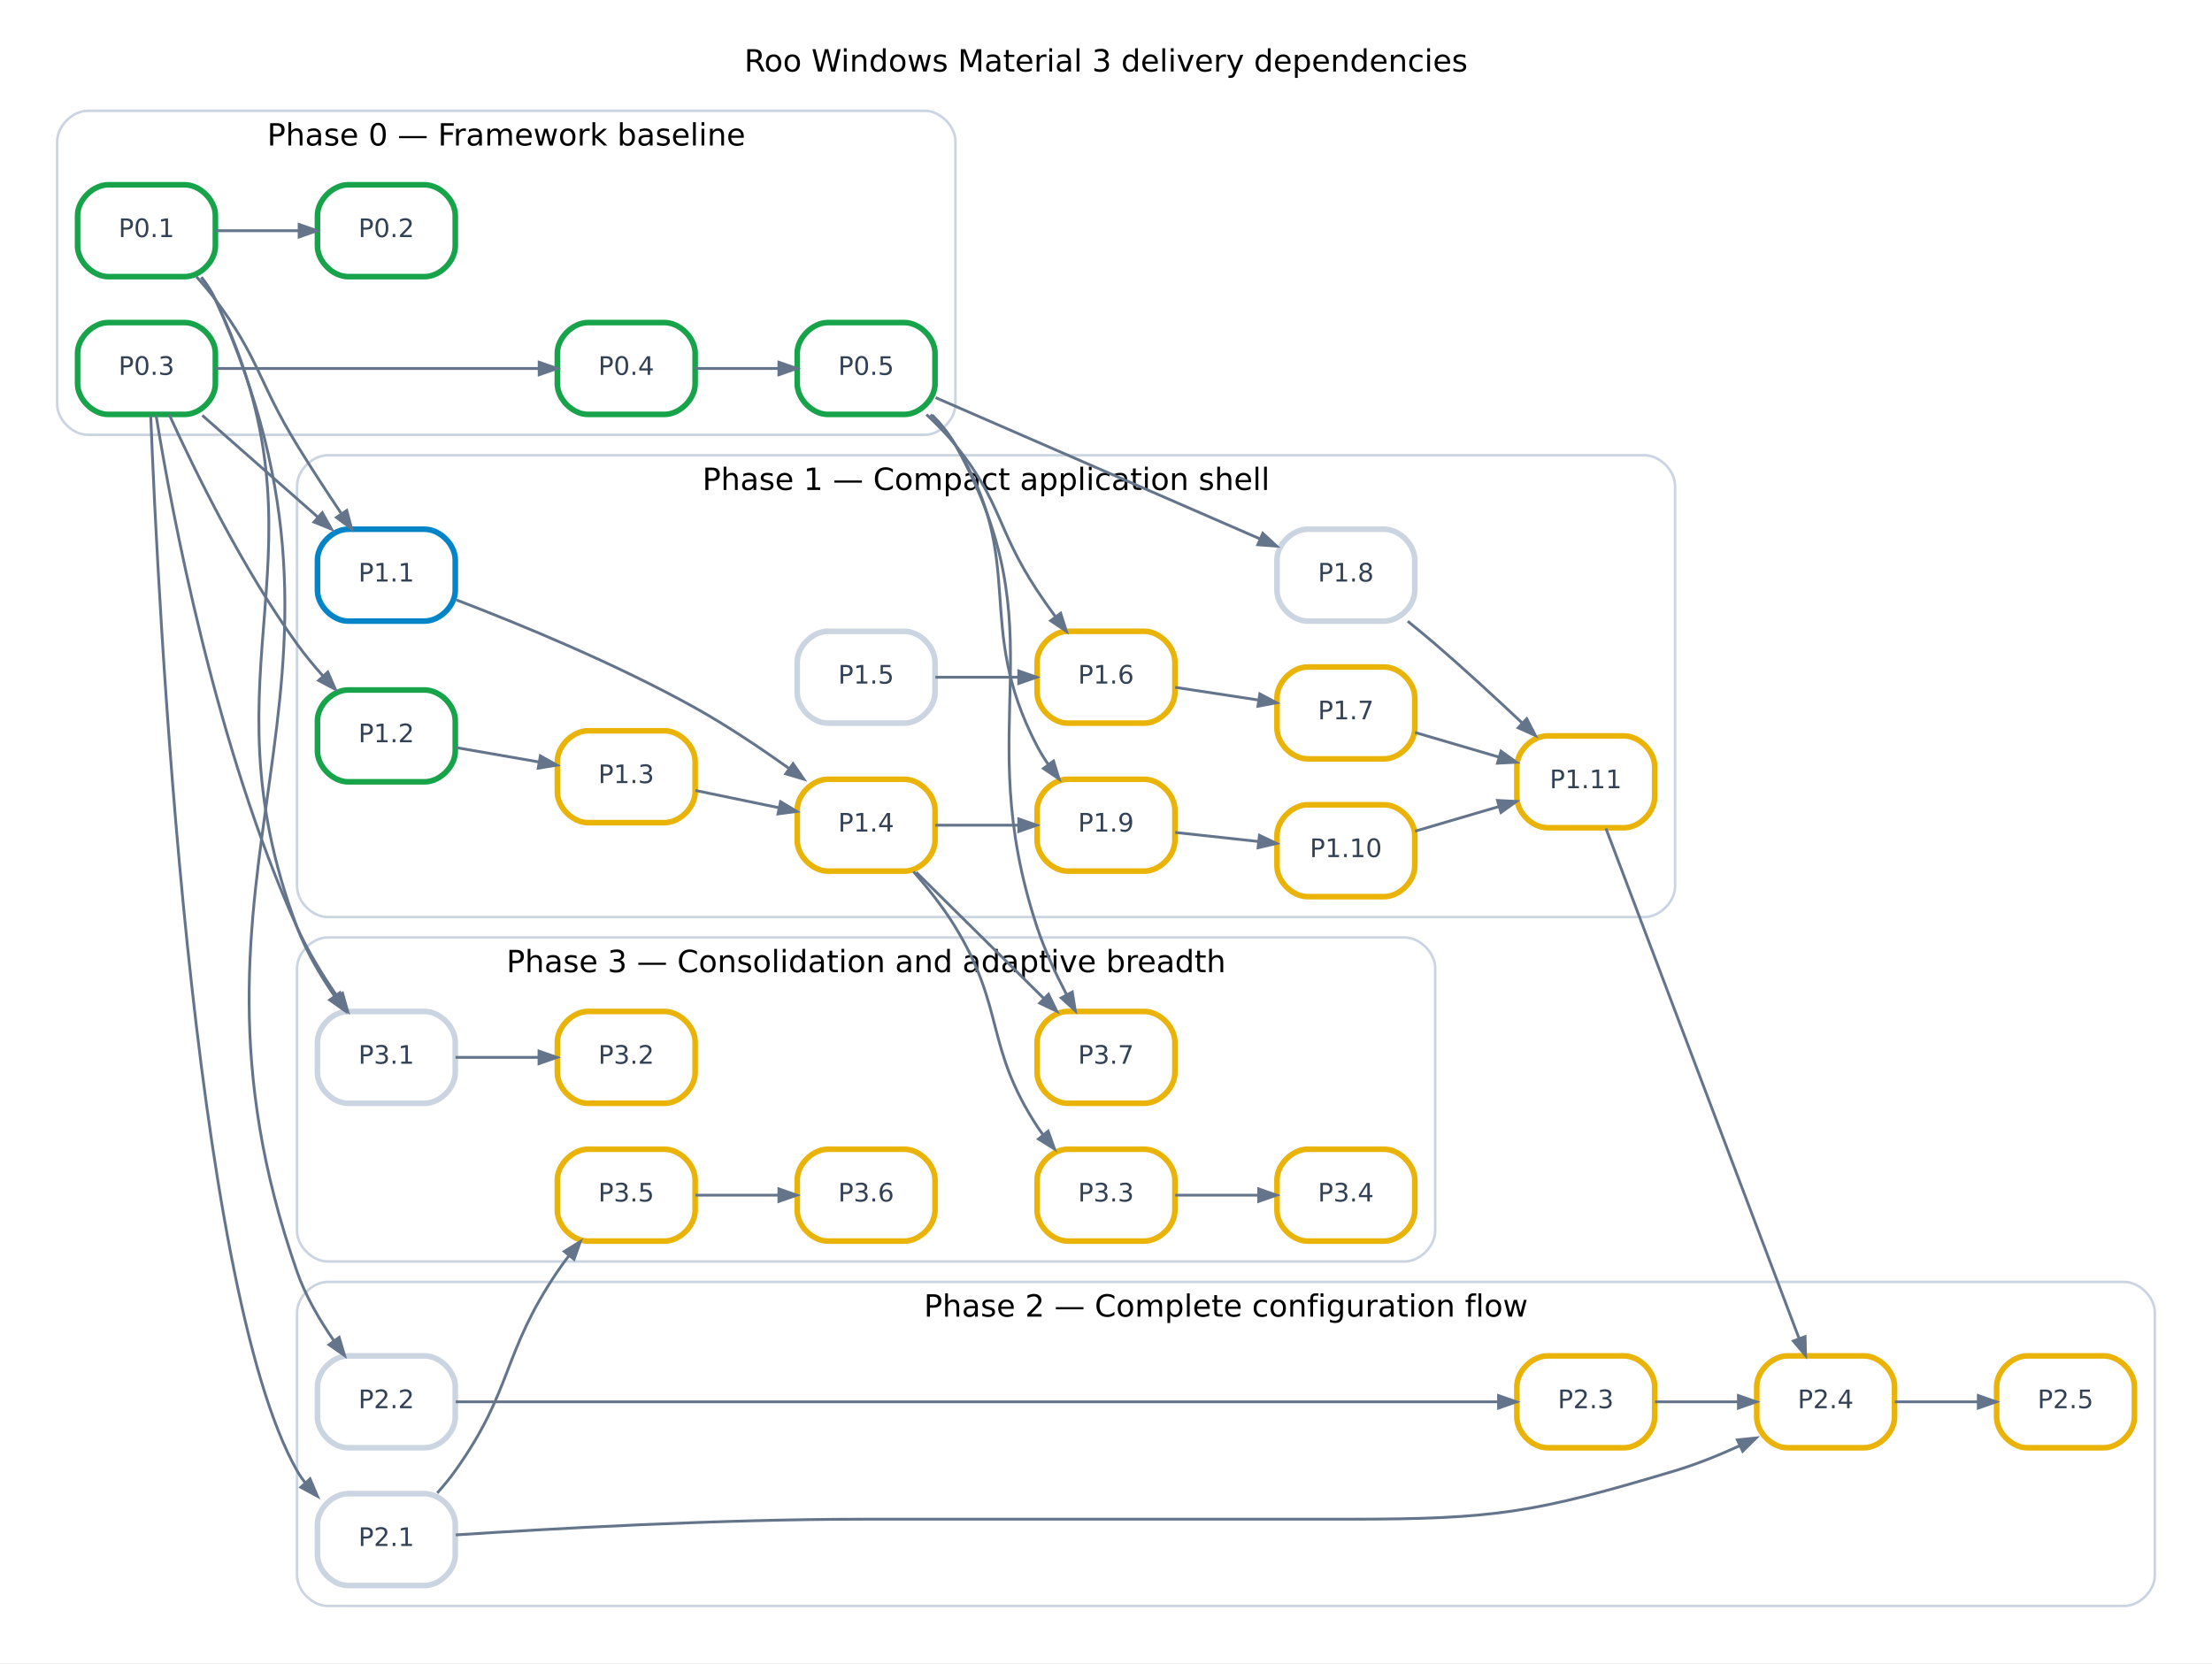
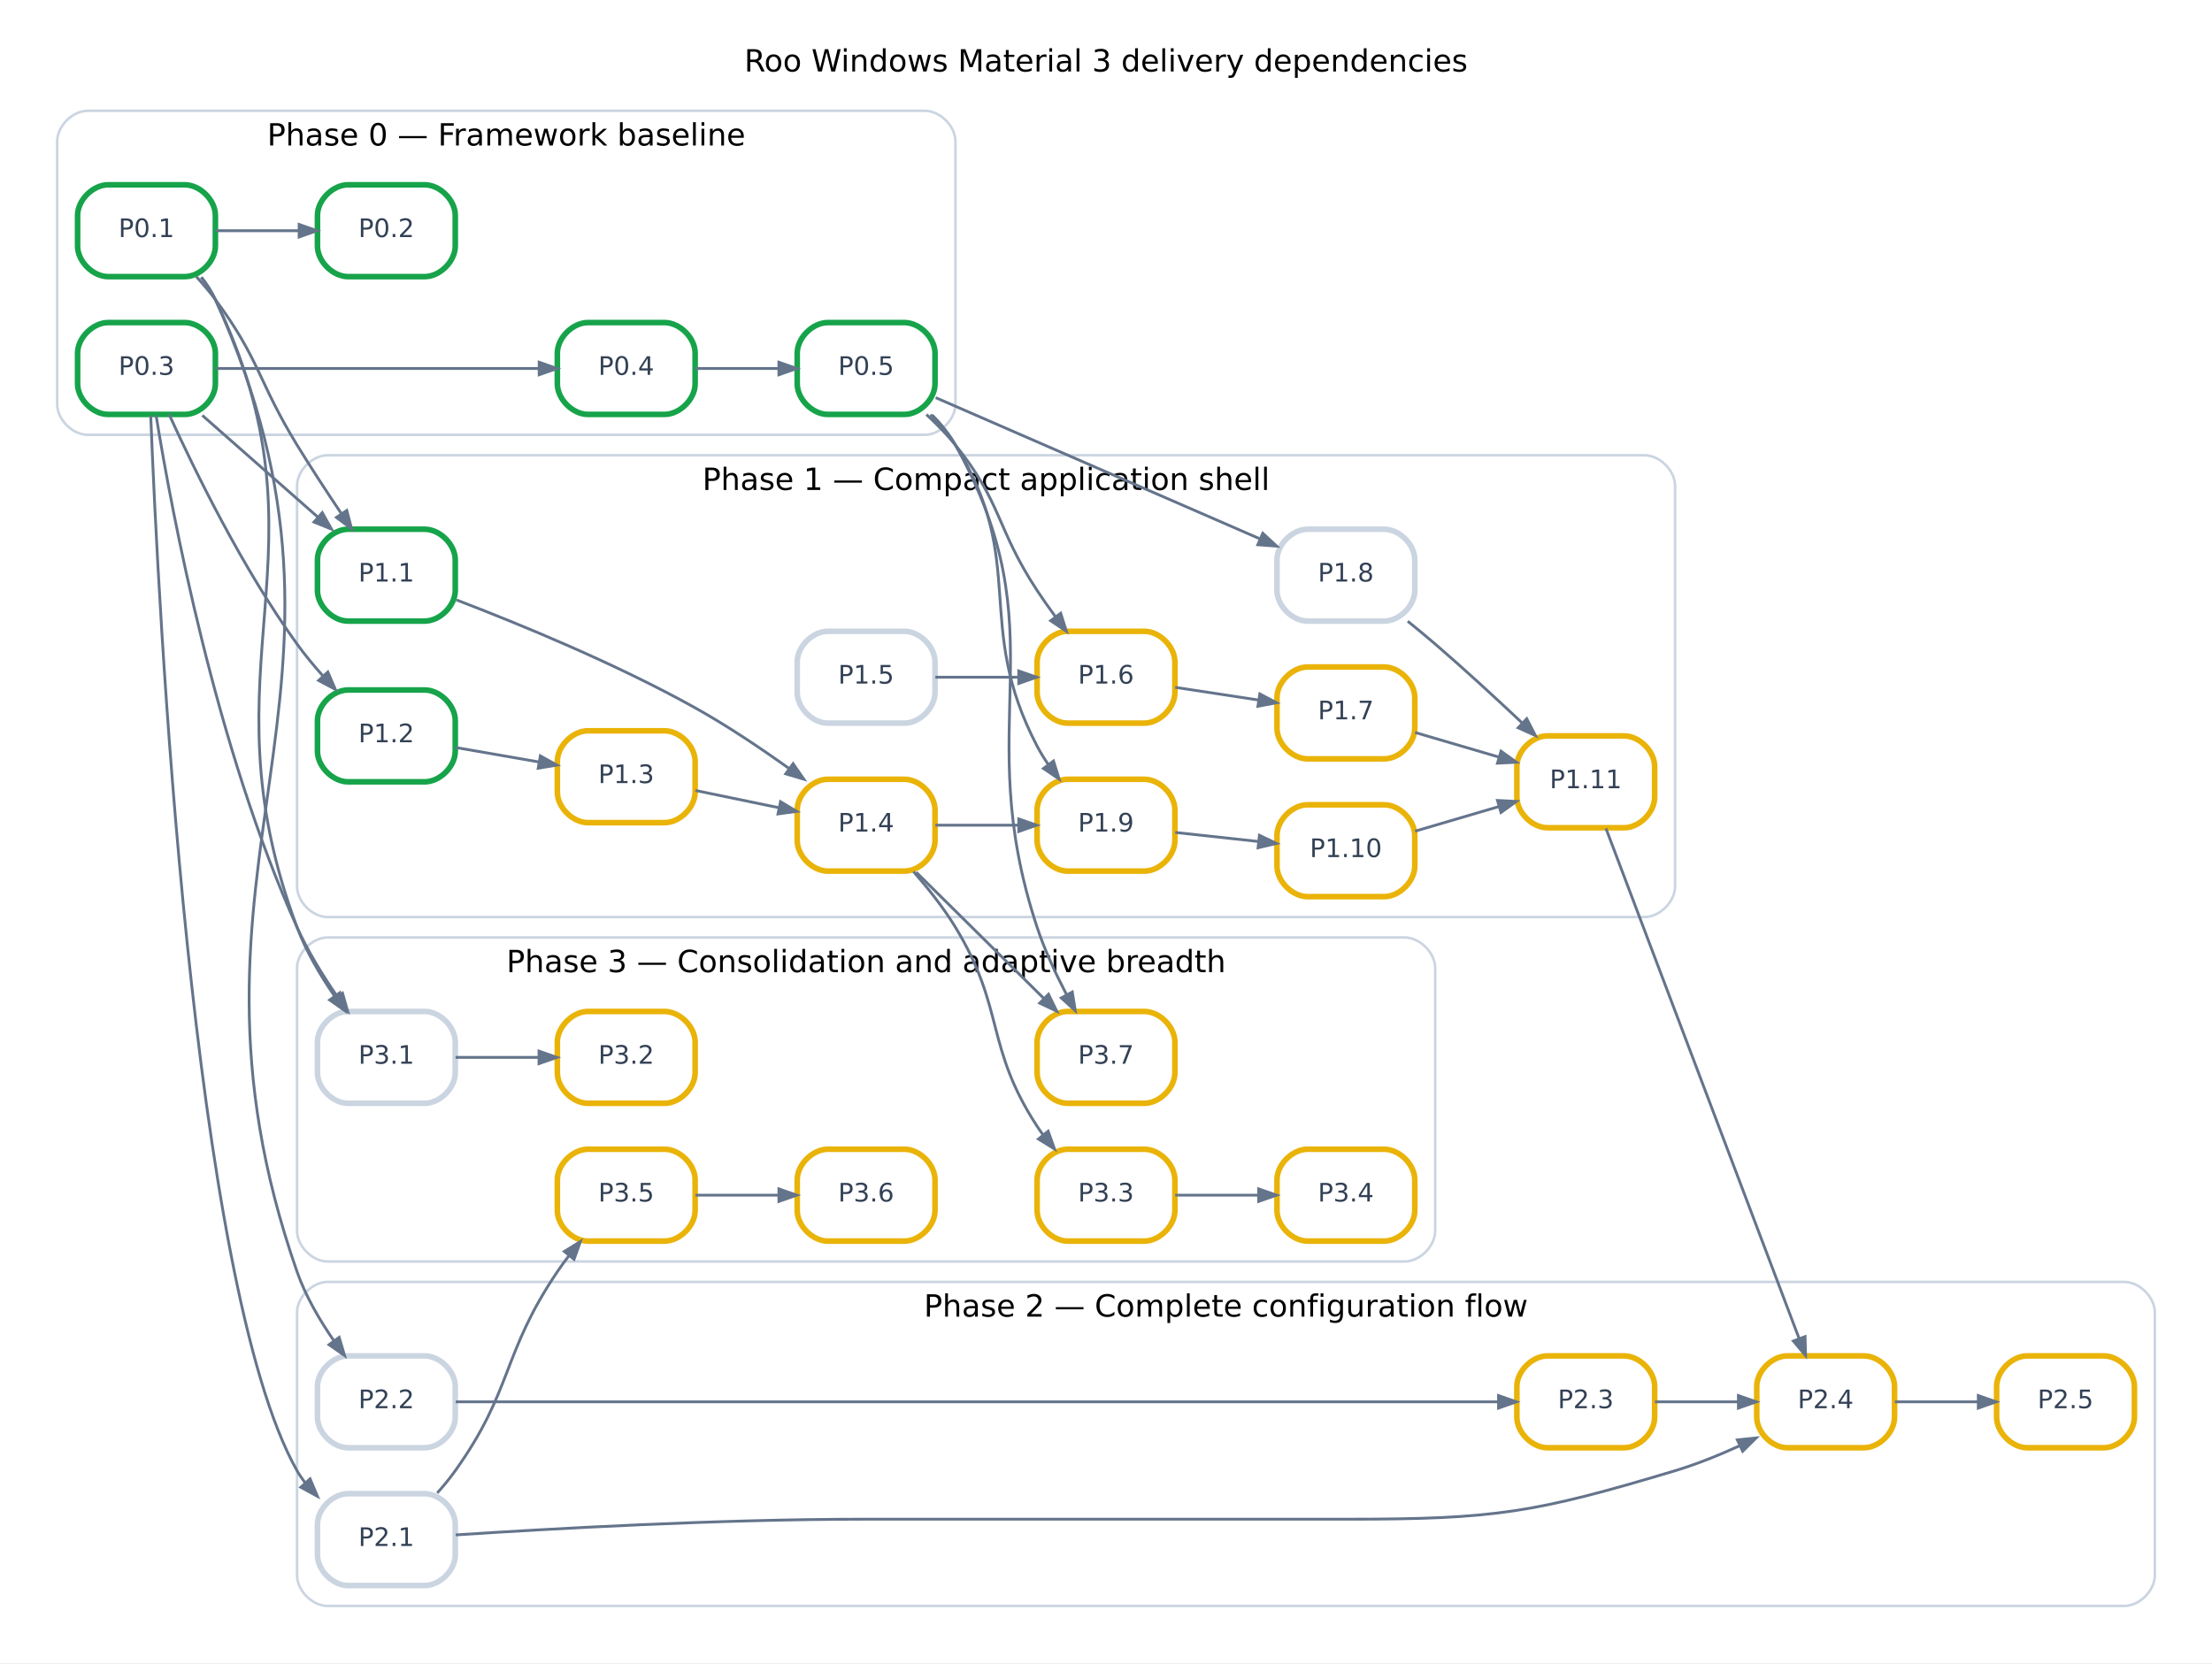
<svg xmlns="http://www.w3.org/2000/svg" xmlns:xlink="http://www.w3.org/1999/xlink" width="867pt" height="652pt" viewBox="0.00 0.00 866.80 651.80">
  <g id="graph0" class="graph" transform="scale(1 1) rotate(0) translate(14.4 637.4)">
    <polygon fill="#ffffff" stroke="transparent" points="-14.4,14.4 -14.4,-637.4 852.4,-637.4 852.4,14.4 -14.4,14.4" />
    <text text-anchor="middle" x="419" y="-609.4" font-family="DejaVu Sans" font-size="12.00">Roo Windows Material 3 delivery dependencies</text>
    <g id="clust1" class="cluster">
      <path fill="#ffffff" stroke="#cbd5e1" d="M20,-467C20,-467 348,-467 348,-467 354,-467 360,-473 360,-479 360,-479 360,-582 360,-582 360,-588 354,-594 348,-594 348,-594 20,-594 20,-594 14,-594 8,-588 8,-582 8,-582 8,-479 8,-479 8,-473 14,-467 20,-467" />
      <text text-anchor="middle" x="184" y="-580.4" font-family="DejaVu Sans" font-size="12.00">Phase 0 — Framework baseline</text>
    </g>
    <g id="clust2" class="cluster">
      <path fill="#ffffff" stroke="#cbd5e1" d="M114,-278C114,-278 630,-278 630,-278 636,-278 642,-284 642,-290 642,-290 642,-447 642,-447 642,-453 636,-459 630,-459 630,-459 114,-459 114,-459 108,-459 102,-453 102,-447 102,-447 102,-290 102,-290 102,-284 108,-278 114,-278" />
      <text text-anchor="middle" x="372" y="-445.4" font-family="DejaVu Sans" font-size="12.00">Phase 1 — Compact application shell</text>
    </g>
    <g id="clust3" class="cluster">
      <path fill="#ffffff" stroke="#cbd5e1" d="M114,-8C114,-8 818,-8 818,-8 824,-8 830,-14 830,-20 830,-20 830,-123 830,-123 830,-129 824,-135 818,-135 818,-135 114,-135 114,-135 108,-135 102,-129 102,-123 102,-123 102,-20 102,-20 102,-14 108,-8 114,-8" />
      <text text-anchor="middle" x="466" y="-121.4" font-family="DejaVu Sans" font-size="12.00">Phase 2 — Complete configuration flow</text>
    </g>
    <g id="clust4" class="cluster">
      <path fill="#ffffff" stroke="#cbd5e1" d="M114,-143C114,-143 536,-143 536,-143 542,-143 548,-149 548,-155 548,-155 548,-258 548,-258 548,-264 542,-270 536,-270 536,-270 114,-270 114,-270 108,-270 102,-264 102,-258 102,-258 102,-155 102,-155 102,-149 108,-143 114,-143" />
      <text text-anchor="middle" x="325" y="-256.4" font-family="DejaVu Sans" font-size="12.00">Phase 3 — Consolidation and adaptive breadth</text>
    </g>
    <g id="node1" class="node">
      <g id="a_node1">
        <a xlink:href="material3_roadmap.md#p0-1" xlink:title="Theme ownership split" target="_top">
          <path fill="#ffffff" stroke="#16a34a" stroke-width="2.2" d="M58,-565C58,-565 28,-565 28,-565 22,-565 16,-559 16,-553 16,-553 16,-541 16,-541 16,-535 22,-529 28,-529 28,-529 58,-529 58,-529 64,-529 70,-535 70,-541 70,-541 70,-553 70,-553 70,-559 64,-565 58,-565" />
          <text text-anchor="middle" x="43" y="-544.5" font-family="DejaVu Sans" font-size="10.00" fill="#334155">P0.1</text>
        </a>
      </g>
    </g>
    <g id="node2" class="node">
      <g id="a_node2">
        <a xlink:href="material3_roadmap.md#p0-2" xlink:title="Supported-target baseline for the theme split" target="_top">
          <path fill="#ffffff" stroke="#16a34a" stroke-width="2.2" d="M152,-565C152,-565 122,-565 122,-565 116,-565 110,-559 110,-553 110,-553 110,-541 110,-541 110,-535 116,-529 122,-529 122,-529 152,-529 152,-529 158,-529 164,-535 164,-541 164,-541 164,-553 164,-553 164,-559 158,-565 152,-565" />
          <text text-anchor="middle" x="137" y="-544.5" font-family="DejaVu Sans" font-size="10.00" fill="#334155">P0.2</text>
        </a>
      </g>
    </g>
    <g id="edge1" class="edge">
      <path fill="none" stroke="#64748b" stroke-width="1.1" d="M70.12,-547C80.22,-547 91.9,-547 102.6,-547" />
      <polygon fill="#64748b" stroke="#64748b" stroke-width="1.1" points="102.82,-549.45 109.82,-547 102.82,-544.55 102.82,-549.45" />
    </g>
    <g id="node6" class="node">
      <g id="a_node6">
        <a xlink:href="material3_roadmap.md#p1-1" xlink:title="Finish app-bar component verification" target="_top">
-           <path fill="#ffffff" stroke="#0284c7" stroke-width="2.2" d="M152,-430C152,-430 122,-430 122,-430 116,-430 110,-424 110,-418 110,-418 110,-406 110,-406 110,-400 116,-394 122,-394 122,-394 152,-394 152,-394 158,-394 164,-400 164,-406 164,-406 164,-418 164,-418 164,-424 158,-430 152,-430" />
+           <path fill="#ffffff" stroke="#16a34a" stroke-width="2.2" d="M152,-430C152,-430 122,-430 122,-430 116,-430 110,-424 110,-418 110,-418 110,-406 110,-406 110,-400 116,-394 122,-394 122,-394 152,-394 152,-394 158,-394 164,-400 164,-406 164,-406 164,-418 164,-418 164,-424 158,-430 152,-430" />
          <text text-anchor="middle" x="137" y="-409.5" font-family="DejaVu Sans" font-size="10.00" fill="#334155">P1.1</text>
        </a>
      </g>
    </g>
    <g id="edge2" class="edge">
      <path fill="none" stroke="#64748b" stroke-width="1.1" d="M62.56,-528.97C65.18,-526.07 67.75,-523.03 70,-520 87.33,-496.68 86.82,-487.77 102,-463 107.41,-454.18 113.61,-444.7 119.22,-436.34" />
      <polygon fill="#64748b" stroke="#64748b" stroke-width="1.1" points="121.49,-437.36 123.38,-430.19 117.43,-434.62 121.49,-437.36" />
    </g>
    <g id="node18" class="node">
      <g id="a_node18">
        <a xlink:href="material3_roadmap.md#p2-2" xlink:title="Design progress indicators" target="_top">
          <path fill="#ffffff" stroke="#cbd5e1" stroke-width="2.2" d="M152,-106C152,-106 122,-106 122,-106 116,-106 110,-100 110,-94 110,-94 110,-82 110,-82 110,-76 116,-70 122,-70 122,-70 152,-70 152,-70 158,-70 164,-76 164,-82 164,-82 164,-94 164,-94 164,-100 158,-106 152,-106" />
          <text text-anchor="middle" x="137" y="-85.5" font-family="DejaVu Sans" font-size="10.00" fill="#334155">P2.2</text>
        </a>
      </g>
    </g>
    <g id="edge3" class="edge">
      <path fill="none" stroke="#64748b" stroke-width="1.1" d="M64.56,-528.76C66.7,-526.03 68.6,-523.08 70,-520 140.09,-365.2 45.99,-299.43 102,-139 105.3,-129.55 110.76,-120.17 116.35,-112.07" />
      <polygon fill="#64748b" stroke="#64748b" stroke-width="1.1" points="118.51,-113.26 120.62,-106.15 114.54,-110.39 118.51,-113.26" />
    </g>
    <g id="node22" class="node">
      <g id="a_node22">
        <a xlink:href="material3_roadmap.md#p3-1" xlink:title="Specify the existing card, checkbox, radio-button, and switch families" target="_top">
          <path fill="#ffffff" stroke="#cbd5e1" stroke-width="2.2" d="M152,-241C152,-241 122,-241 122,-241 116,-241 110,-235 110,-229 110,-229 110,-217 110,-217 110,-211 116,-205 122,-205 122,-205 152,-205 152,-205 158,-205 164,-211 164,-217 164,-217 164,-229 164,-229 164,-235 158,-241 152,-241" />
          <text text-anchor="middle" x="137" y="-220.5" font-family="DejaVu Sans" font-size="10.00" fill="#334155">P3.1</text>
        </a>
      </g>
    </g>
    <g id="edge4" class="edge">
      <path fill="none" stroke="#64748b" stroke-width="1.1" d="M64.43,-528.7C66.59,-525.98 68.53,-523.05 70,-520 117.75,-420.62 63.3,-377.24 102,-274 105.51,-264.63 111.03,-255.26 116.61,-247.16" />
      <polygon fill="#64748b" stroke="#64748b" stroke-width="1.1" points="118.77,-248.35 120.85,-241.23 114.79,-245.5 118.77,-248.35" />
    </g>
    <g id="node3" class="node">
      <g id="a_node3">
        <a xlink:href="material3_roadmap.md#p0-3" xlink:title="Keyboard/focus framework" target="_top">
          <path fill="#ffffff" stroke="#16a34a" stroke-width="2.2" d="M58,-511C58,-511 28,-511 28,-511 22,-511 16,-505 16,-499 16,-499 16,-487 16,-487 16,-481 22,-475 28,-475 28,-475 58,-475 58,-475 64,-475 70,-481 70,-487 70,-487 70,-499 70,-499 70,-505 64,-511 58,-511" />
          <text text-anchor="middle" x="43" y="-490.5" font-family="DejaVu Sans" font-size="10.00" fill="#334155">P0.3</text>
        </a>
      </g>
    </g>
    <g id="node4" class="node">
      <g id="a_node4">
        <a xlink:href="material3_roadmap.md#p0-4" xlink:title="Semantic Back/Escape routing" target="_top">
          <path fill="#ffffff" stroke="#16a34a" stroke-width="2.2" d="M246,-511C246,-511 216,-511 216,-511 210,-511 204,-505 204,-499 204,-499 204,-487 204,-487 204,-481 210,-475 216,-475 216,-475 246,-475 246,-475 252,-475 258,-481 258,-487 258,-487 258,-499 258,-499 258,-505 252,-511 246,-511" />
          <text text-anchor="middle" x="231" y="-490.5" font-family="DejaVu Sans" font-size="10.00" fill="#334155">P0.4</text>
        </a>
      </g>
    </g>
    <g id="edge5" class="edge">
      <path fill="none" stroke="#64748b" stroke-width="1.1" d="M70.25,-493C103.35,-493 160.28,-493 196.48,-493" />
      <polygon fill="#64748b" stroke="#64748b" stroke-width="1.1" points="196.88,-495.45 203.88,-493 196.88,-490.55 196.88,-495.45" />
    </g>
    <g id="edge6" class="edge">
      <path fill="none" stroke="#64748b" stroke-width="1.1" d="M64.88,-474.62C78.26,-462.83 95.74,-447.44 110.02,-434.87" />
      <polygon fill="#64748b" stroke="#64748b" stroke-width="1.1" points="111.89,-436.49 115.52,-430.03 108.65,-432.82 111.89,-436.49" />
    </g>
    <g id="node7" class="node">
      <g id="a_node7">
        <a xlink:href="material3_roadmap.md#p1-2" xlink:title="Amend the navigation-bar design for keyboard operation" target="_top">
          <path fill="#ffffff" stroke="#16a34a" stroke-width="2.2" d="M152,-367C152,-367 122,-367 122,-367 116,-367 110,-361 110,-355 110,-355 110,-343 110,-343 110,-337 116,-331 122,-331 122,-331 152,-331 152,-331 158,-331 164,-337 164,-343 164,-343 164,-355 164,-355 164,-361 158,-367 152,-367" />
          <text text-anchor="middle" x="137" y="-346.5" font-family="DejaVu Sans" font-size="10.00" fill="#334155">P1.2</text>
        </a>
      </g>
    </g>
    <g id="edge7" class="edge">
      <path fill="none" stroke="#64748b" stroke-width="1.1" d="M51.9,-474.95C61.98,-452.79 80.71,-414.52 102,-385 105.04,-380.78 108.55,-376.55 112.12,-372.54" />
      <polygon fill="#64748b" stroke="#64748b" stroke-width="1.1" points="114.07,-374.04 117.01,-367.24 110.46,-370.72 114.07,-374.04" />
    </g>
    <g id="node17" class="node">
      <g id="a_node17">
        <a xlink:href="material3_roadmap.md#p2-1" xlink:title="Implement single-line Material 3 text fields" target="_top">
          <path fill="#ffffff" stroke="#cbd5e1" stroke-width="2.2" d="M152,-52C152,-52 122,-52 122,-52 116,-52 110,-46 110,-40 110,-40 110,-28 110,-28 110,-22 116,-16 122,-16 122,-16 152,-16 152,-16 158,-16 164,-22 164,-28 164,-28 164,-40 164,-40 164,-46 158,-52 152,-52" />
          <text text-anchor="middle" x="137" y="-31.5" font-family="DejaVu Sans" font-size="10.00" fill="#334155">P2.1</text>
        </a>
      </g>
    </g>
    <g id="edge8" class="edge">
      <path fill="none" stroke="#64748b" stroke-width="1.1" d="M44.66,-474.57C47.54,-401.61 60.8,-133.54 102,-61 102.91,-59.39 103.96,-57.85 105.11,-56.37" />
      <polygon fill="#64748b" stroke="#64748b" stroke-width="1.1" points="107.11,-57.81 109.99,-50.97 103.48,-54.52 107.11,-57.81" />
    </g>
    <g id="edge9" class="edge">
      <path fill="none" stroke="#64748b" stroke-width="1.1" d="M46.75,-474.72C52.98,-436.25 70.16,-344.64 102,-274 106.18,-264.72 111.98,-255.26 117.61,-247.05" />
      <polygon fill="#64748b" stroke="#64748b" stroke-width="1.1" points="119.82,-248.16 121.85,-241.03 115.82,-245.34 119.82,-248.16" />
    </g>
    <g id="node5" class="node">
      <g id="a_node5">
        <a xlink:href="material3_roadmap.md#p0-5" xlink:title="Interactive-transient slot and dialog lifetime migration" target="_top">
          <path fill="#ffffff" stroke="#16a34a" stroke-width="2.2" d="M340,-511C340,-511 310,-511 310,-511 304,-511 298,-505 298,-499 298,-499 298,-487 298,-487 298,-481 304,-475 310,-475 310,-475 340,-475 340,-475 346,-475 352,-481 352,-487 352,-487 352,-499 352,-499 352,-505 346,-511 340,-511" />
          <text text-anchor="middle" x="325" y="-490.5" font-family="DejaVu Sans" font-size="10.00" fill="#334155">P0.5</text>
        </a>
      </g>
    </g>
    <g id="edge10" class="edge">
      <path fill="none" stroke="#64748b" stroke-width="1.1" d="M258.12,-493C268.22,-493 279.9,-493 290.6,-493" />
      <polygon fill="#64748b" stroke="#64748b" stroke-width="1.1" points="290.82,-495.45 297.82,-493 290.82,-490.55 290.82,-495.45" />
    </g>
    <g id="node11" class="node">
      <g id="a_node11">
        <a xlink:href="material3_roadmap.md#p1-6" xlink:title="Reconcile menu ownership and input design" target="_top">
          <path fill="#ffffff" stroke="#eab308" stroke-width="2.2" d="M434,-390C434,-390 404,-390 404,-390 398,-390 392,-384 392,-378 392,-378 392,-366 392,-366 392,-360 398,-354 404,-354 404,-354 434,-354 434,-354 440,-354 446,-360 446,-366 446,-366 446,-378 446,-378 446,-384 440,-390 434,-390" />
          <text text-anchor="middle" x="419" y="-369.5" font-family="DejaVu Sans" font-size="10.00" fill="#334155">P1.6</text>
        </a>
      </g>
    </g>
    <g id="edge11" class="edge">
      <path fill="none" stroke="#64748b" stroke-width="1.1" d="M348.63,-474.96C352.66,-471.23 356.64,-467.16 360,-463 378.26,-440.4 376.03,-430.27 392,-406 394.2,-402.66 396.62,-399.23 399.07,-395.89" />
      <polygon fill="#64748b" stroke="#64748b" stroke-width="1.1" points="401.24,-397.08 403.48,-390.01 397.32,-394.14 401.24,-397.08" />
    </g>
    <g id="node13" class="node">
      <g id="a_node13">
        <a xlink:href="material3_roadmap.md#p1-8" xlink:title="Implement basic Material 3 dialogs" target="_top">
          <path fill="#ffffff" stroke="#cbd5e1" stroke-width="2.2" d="M528,-430C528,-430 498,-430 498,-430 492,-430 486,-424 486,-418 486,-418 486,-406 486,-406 486,-400 492,-394 498,-394 498,-394 528,-394 528,-394 534,-394 540,-400 540,-406 540,-406 540,-418 540,-418 540,-424 534,-430 528,-430" />
          <text text-anchor="middle" x="513" y="-409.5" font-family="DejaVu Sans" font-size="10.00" fill="#334155">P1.8</text>
        </a>
      </g>
    </g>
    <g id="edge12" class="edge">
      <path fill="none" stroke="#64748b" stroke-width="1.1" d="M352.25,-481.57C385.63,-467.03 443.23,-441.95 479.39,-426.2" />
      <polygon fill="#64748b" stroke="#64748b" stroke-width="1.1" points="480.44,-428.42 485.88,-423.38 478.48,-423.92 480.44,-428.42" />
    </g>
    <g id="node14" class="node">
      <g id="a_node14">
        <a xlink:href="material3_roadmap.md#p1-9" xlink:title="Reconcile snackbar queue ownership design" target="_top">
          <path fill="#ffffff" stroke="#eab308" stroke-width="2.2" d="M434,-332C434,-332 404,-332 404,-332 398,-332 392,-326 392,-320 392,-320 392,-308 392,-308 392,-302 398,-296 404,-296 404,-296 434,-296 434,-296 440,-296 446,-302 446,-308 446,-308 446,-320 446,-320 446,-326 440,-332 434,-332" />
          <text text-anchor="middle" x="419" y="-311.5" font-family="DejaVu Sans" font-size="10.00" fill="#334155">P1.9</text>
        </a>
      </g>
    </g>
    <g id="edge13" class="edge">
      <path fill="none" stroke="#64748b" stroke-width="1.1" d="M350.2,-474.91C353.88,-471.29 357.34,-467.28 360,-463 388.69,-416.86 366.84,-393.16 392,-345 393.24,-342.62 394.7,-340.26 396.27,-337.96" />
      <polygon fill="#64748b" stroke="#64748b" stroke-width="1.1" points="398.43,-339.16 400.64,-332.08 394.5,-336.23 398.43,-339.16" />
    </g>
    <g id="node28" class="node">
      <g id="a_node28">
        <a xlink:href="material3_roadmap.md#p3-7" xlink:title="Implement modal sheets and adopt transient lifetime" target="_top">
          <path fill="#ffffff" stroke="#eab308" stroke-width="2.2" d="M434,-241C434,-241 404,-241 404,-241 398,-241 392,-235 392,-229 392,-229 392,-217 392,-217 392,-211 398,-205 404,-205 404,-205 434,-205 434,-205 440,-205 446,-211 446,-217 446,-217 446,-229 446,-229 446,-235 440,-241 434,-241" />
          <text text-anchor="middle" x="419" y="-220.5" font-family="DejaVu Sans" font-size="10.00" fill="#334155">P3.7</text>
        </a>
      </g>
    </g>
    <g id="edge14" class="edge">
      <path fill="none" stroke="#64748b" stroke-width="1.1" d="M350.89,-474.77C354.41,-471.22 357.63,-467.26 360,-463 401.42,-388.55 365.23,-354.88 392,-274 394.93,-265.15 399.2,-255.95 403.43,-247.83" />
      <polygon fill="#64748b" stroke="#64748b" stroke-width="1.1" points="405.79,-248.63 406.96,-241.3 401.48,-246.3 405.79,-248.63" />
    </g>
    <g id="node9" class="node">
      <g id="a_node9">
        <a xlink:href="material3_roadmap.md#p1-4" xlink:title="Implement the compact LayoutScaffold slice" target="_top">
          <path fill="#ffffff" stroke="#eab308" stroke-width="2.2" d="M340,-332C340,-332 310,-332 310,-332 304,-332 298,-326 298,-320 298,-320 298,-308 298,-308 298,-302 304,-296 310,-296 310,-296 340,-296 340,-296 346,-296 352,-302 352,-308 352,-308 352,-320 352,-320 352,-326 346,-332 340,-332" />
          <text text-anchor="middle" x="325" y="-311.5" font-family="DejaVu Sans" font-size="10.00" fill="#334155">P1.4</text>
        </a>
      </g>
    </g>
    <g id="edge15" class="edge">
      <path fill="none" stroke="#64748b" stroke-width="1.1" d="M164.47,-402.29C189.27,-392.79 227.07,-377.25 258,-360 270.57,-352.99 283.71,-344.17 294.93,-336.13" />
      <polygon fill="#64748b" stroke="#64748b" stroke-width="1.1" points="296.38,-338.11 300.61,-332.02 293.5,-334.14 296.38,-338.11" />
    </g>
    <g id="node8" class="node">
      <g id="a_node8">
        <a xlink:href="material3_roadmap.md#p1-3" xlink:title="Implement compact navigation bar" target="_top">
          <path fill="#ffffff" stroke="#eab308" stroke-width="2.2" d="M246,-351C246,-351 216,-351 216,-351 210,-351 204,-345 204,-339 204,-339 204,-327 204,-327 204,-321 210,-315 216,-315 216,-315 246,-315 246,-315 252,-315 258,-321 258,-327 258,-327 258,-339 258,-339 258,-345 252,-351 246,-351" />
          <text text-anchor="middle" x="231" y="-330.5" font-family="DejaVu Sans" font-size="10.00" fill="#334155">P1.3</text>
        </a>
      </g>
    </g>
    <g id="edge16" class="edge">
      <path fill="none" stroke="#64748b" stroke-width="1.1" d="M164.12,-344.46C174.31,-342.68 186.13,-340.63 196.91,-338.76" />
      <polygon fill="#64748b" stroke="#64748b" stroke-width="1.1" points="197.34,-341.17 203.82,-337.55 196.5,-336.34 197.34,-341.17" />
    </g>
    <g id="edge17" class="edge">
      <path fill="none" stroke="#64748b" stroke-width="1.1" d="M258.12,-327.61C268.31,-325.5 280.13,-323.06 290.91,-320.83" />
      <polygon fill="#64748b" stroke="#64748b" stroke-width="1.1" points="291.46,-323.22 297.82,-319.41 290.47,-318.42 291.46,-323.22" />
    </g>
    <g id="edge18" class="edge">
      <path fill="none" stroke="#64748b" stroke-width="1.1" d="M352.12,-314C362.22,-314 373.9,-314 384.6,-314" />
      <polygon fill="#64748b" stroke="#64748b" stroke-width="1.1" points="384.82,-316.45 391.82,-314 384.82,-311.55 384.82,-316.45" />
    </g>
    <g id="node24" class="node">
      <g id="a_node24">
        <a xlink:href="material3_roadmap.md#p3-3" xlink:title="Design adaptive navigation orchestration" target="_top">
          <path fill="#ffffff" stroke="#eab308" stroke-width="2.2" d="M434,-187C434,-187 404,-187 404,-187 398,-187 392,-181 392,-175 392,-175 392,-163 392,-163 392,-157 398,-151 404,-151 404,-151 434,-151 434,-151 440,-151 446,-157 446,-163 446,-163 446,-175 446,-175 446,-181 440,-187 434,-187" />
          <text text-anchor="middle" x="419" y="-166.5" font-family="DejaVu Sans" font-size="10.00" fill="#334155">P3.3</text>
        </a>
      </g>
    </g>
    <g id="edge19" class="edge">
      <path fill="none" stroke="#64748b" stroke-width="1.1" d="M343.56,-295.82C349.28,-289.28 355.36,-281.63 360,-274 379.49,-241.99 371.53,-227.39 392,-196 392.75,-194.86 393.55,-193.72 394.38,-192.59" />
      <polygon fill="#64748b" stroke="#64748b" stroke-width="1.1" points="396.33,-194.08 398.83,-187.1 392.52,-191 396.33,-194.08" />
    </g>
    <g id="edge20" class="edge">
      <path fill="none" stroke="#64748b" stroke-width="1.1" d="M344.62,-295.58C359.05,-281.31 379.14,-261.43 394.65,-246.09" />
      <polygon fill="#64748b" stroke="#64748b" stroke-width="1.1" points="396.47,-247.74 399.72,-241.08 393.02,-244.26 396.47,-247.74" />
    </g>
    <g id="node10" class="node">
      <g id="a_node10">
        <a xlink:href="material3_roadmap.md#p1-5" xlink:title="Implement the shared presentation-pin host" target="_top">
          <path fill="#ffffff" stroke="#cbd5e1" stroke-width="2.2" d="M340,-390C340,-390 310,-390 310,-390 304,-390 298,-384 298,-378 298,-378 298,-366 298,-366 298,-360 304,-354 310,-354 310,-354 340,-354 340,-354 346,-354 352,-360 352,-366 352,-366 352,-378 352,-378 352,-384 346,-390 340,-390" />
          <text text-anchor="middle" x="325" y="-369.5" font-family="DejaVu Sans" font-size="10.00" fill="#334155">P1.5</text>
        </a>
      </g>
    </g>
    <g id="edge21" class="edge">
      <path fill="none" stroke="#64748b" stroke-width="1.1" d="M352.12,-372C362.22,-372 373.9,-372 384.6,-372" />
      <polygon fill="#64748b" stroke="#64748b" stroke-width="1.1" points="384.82,-374.45 391.82,-372 384.82,-369.55 384.82,-374.45" />
    </g>
    <g id="node12" class="node">
      <g id="a_node12">
        <a xlink:href="material3_roadmap.md#p1-7" xlink:title="Implement Material 3 menus" target="_top">
          <path fill="#ffffff" stroke="#eab308" stroke-width="2.2" d="M528,-376C528,-376 498,-376 498,-376 492,-376 486,-370 486,-364 486,-364 486,-352 486,-352 486,-346 492,-340 498,-340 498,-340 528,-340 528,-340 534,-340 540,-346 540,-352 540,-352 540,-364 540,-364 540,-370 534,-376 528,-376" />
          <text text-anchor="middle" x="513" y="-355.5" font-family="DejaVu Sans" font-size="10.00" fill="#334155">P1.7</text>
        </a>
      </g>
    </g>
    <g id="edge22" class="edge">
      <path fill="none" stroke="#64748b" stroke-width="1.1" d="M446.12,-368.03C456.22,-366.49 467.9,-364.71 478.6,-363.08" />
      <polygon fill="#64748b" stroke="#64748b" stroke-width="1.1" points="479.27,-365.46 485.82,-361.98 478.53,-360.62 479.27,-365.46" />
    </g>
    <g id="node16" class="node">
      <g id="a_node16">
        <a xlink:href="material3_roadmap.md#p1-11" xlink:title="Integrate the compact settings shell" target="_top">
          <path fill="#ffffff" stroke="#eab308" stroke-width="2.2" d="M622,-349C622,-349 592,-349 592,-349 586,-349 580,-343 580,-337 580,-337 580,-325 580,-325 580,-319 586,-313 592,-313 592,-313 622,-313 622,-313 628,-313 634,-319 634,-325 634,-325 634,-337 634,-337 634,-343 628,-349 622,-349" />
          <text text-anchor="middle" x="607" y="-328.5" font-family="DejaVu Sans" font-size="10.00" fill="#334155">P1.11</text>
        </a>
      </g>
    </g>
    <g id="edge23" class="edge">
      <path fill="none" stroke="#64748b" stroke-width="1.1" d="M540.12,-350.34C550.31,-347.34 562.13,-343.88 572.91,-340.71" />
      <polygon fill="#64748b" stroke="#64748b" stroke-width="1.1" points="573.79,-343.01 579.82,-338.68 572.41,-338.3 573.79,-343.01" />
    </g>
    <g id="edge24" class="edge">
      <path fill="none" stroke="#64748b" stroke-width="1.1" d="M537.24,-393.94C540.88,-391 544.57,-387.95 548,-385 559.46,-375.14 571.76,-363.8 582.08,-354.07" />
      <polygon fill="#64748b" stroke="#64748b" stroke-width="1.1" points="583.88,-355.73 587.27,-349.14 580.51,-352.18 583.88,-355.73" />
    </g>
    <g id="node15" class="node">
      <g id="a_node15">
        <a xlink:href="material3_roadmap.md#p1-10" xlink:title="Implement snackbar widget, presenter, and queue" target="_top">
          <path fill="#ffffff" stroke="#eab308" stroke-width="2.2" d="M528,-322C528,-322 498,-322 498,-322 492,-322 486,-316 486,-310 486,-310 486,-298 486,-298 486,-292 492,-286 498,-286 498,-286 528,-286 528,-286 534,-286 540,-292 540,-298 540,-298 540,-310 540,-310 540,-316 534,-322 528,-322" />
          <text text-anchor="middle" x="513" y="-301.5" font-family="DejaVu Sans" font-size="10.00" fill="#334155">P1.10</text>
        </a>
      </g>
    </g>
    <g id="edge25" class="edge">
      <path fill="none" stroke="#64748b" stroke-width="1.1" d="M446.12,-311.16C456.22,-310.06 467.9,-308.79 478.6,-307.63" />
      <polygon fill="#64748b" stroke="#64748b" stroke-width="1.1" points="479.12,-310.04 485.82,-306.85 478.59,-305.17 479.12,-310.04" />
    </g>
    <g id="edge26" class="edge">
      <path fill="none" stroke="#64748b" stroke-width="1.1" d="M540.12,-311.66C550.31,-314.66 562.13,-318.12 572.91,-321.29" />
      <polygon fill="#64748b" stroke="#64748b" stroke-width="1.1" points="572.41,-323.7 579.82,-323.32 573.79,-318.99 572.41,-323.7" />
    </g>
    <g id="node20" class="node">
      <g id="a_node20">
        <a xlink:href="material3_roadmap.md#p2-4" xlink:title="Implement the Material 3 Wi-Fi configuration flow" target="_top">
          <path fill="#ffffff" stroke="#eab308" stroke-width="2.2" d="M716,-106C716,-106 686,-106 686,-106 680,-106 674,-100 674,-94 674,-94 674,-82 674,-82 674,-76 680,-70 686,-70 686,-70 716,-70 716,-70 722,-70 728,-76 728,-82 728,-82 728,-94 728,-94 728,-100 722,-106 716,-106" />
          <text text-anchor="middle" x="701" y="-85.5" font-family="DejaVu Sans" font-size="10.00" fill="#334155">P2.4</text>
        </a>
      </g>
    </g>
    <g id="edge27" class="edge">
      <path fill="none" stroke="#64748b" stroke-width="1.1" d="M614.91,-312.74C631.21,-269.71 672.01,-161.92 690.56,-112.93" />
      <polygon fill="#64748b" stroke="#64748b" stroke-width="1.1" points="692.94,-113.56 693.13,-106.14 688.36,-111.82 692.94,-113.56" />
    </g>
    <g id="edge28" class="edge">
      <path fill="none" stroke="#64748b" stroke-width="1.1" d="M164.17,-35.84C200.15,-38.2 266.95,-42 324,-42 324,-42 324,-42 514,-42 571.51,-42 586.91,-44.47 642,-61 650.39,-63.52 659.12,-67.05 667.19,-70.73" />
      <polygon fill="#64748b" stroke="#64748b" stroke-width="1.1" points="666.4,-73.07 673.78,-73.84 668.49,-68.64 666.4,-73.07" />
    </g>
    <g id="node26" class="node">
      <g id="a_node26">
        <a xlink:href="material3_roadmap.md#p3-5" xlink:title="Design multiline editing and composition" target="_top">
          <path fill="#ffffff" stroke="#eab308" stroke-width="2.2" d="M246,-187C246,-187 216,-187 216,-187 210,-187 204,-181 204,-175 204,-175 204,-163 204,-163 204,-157 210,-151 216,-151 216,-151 246,-151 246,-151 252,-151 258,-157 258,-163 258,-163 258,-175 258,-175 258,-181 252,-187 246,-187" />
          <text text-anchor="middle" x="231" y="-166.5" font-family="DejaVu Sans" font-size="10.00" fill="#334155">P3.5</text>
        </a>
      </g>
    </g>
    <g id="edge29" class="edge">
      <path fill="none" stroke="#64748b" stroke-width="1.1" d="M156.93,-52.26C159.45,-55.07 161.88,-58.03 164,-61 186.64,-92.7 182.2,-106.71 204,-139 205.43,-141.12 207,-143.26 208.63,-145.37" />
      <polygon fill="#64748b" stroke="#64748b" stroke-width="1.1" points="206.74,-146.93 213.04,-150.83 210.55,-143.85 206.74,-146.93" />
    </g>
    <g id="node19" class="node">
      <g id="a_node19">
        <a xlink:href="material3_roadmap.md#p2-3" xlink:title="Implement progress indicators" target="_top">
          <path fill="#ffffff" stroke="#eab308" stroke-width="2.2" d="M622,-106C622,-106 592,-106 592,-106 586,-106 580,-100 580,-94 580,-94 580,-82 580,-82 580,-76 586,-70 592,-70 592,-70 622,-70 622,-70 628,-70 634,-76 634,-82 634,-82 634,-94 634,-94 634,-100 628,-106 622,-106" />
          <text text-anchor="middle" x="607" y="-85.5" font-family="DejaVu Sans" font-size="10.00" fill="#334155">P2.3</text>
        </a>
      </g>
    </g>
    <g id="edge30" class="edge">
      <path fill="none" stroke="#64748b" stroke-width="1.1" d="M164.18,-88C200.19,-88 267.01,-88 324,-88 324,-88 324,-88 420,-88 473.43,-88 535.5,-88 572.72,-88" />
      <polygon fill="#64748b" stroke="#64748b" stroke-width="1.1" points="572.82,-90.45 579.82,-88 572.82,-85.55 572.82,-90.45" />
    </g>
    <g id="edge31" class="edge">
      <path fill="none" stroke="#64748b" stroke-width="1.1" d="M634.12,-88C644.22,-88 655.9,-88 666.6,-88" />
      <polygon fill="#64748b" stroke="#64748b" stroke-width="1.1" points="666.82,-90.45 673.82,-88 666.82,-85.55 666.82,-90.45" />
    </g>
    <g id="node21" class="node">
      <g id="a_node21">
        <a xlink:href="material3_roadmap.md#p2-5" xlink:title="Verify the configuration flow on target" target="_top">
          <path fill="#ffffff" stroke="#eab308" stroke-width="2.2" d="M810,-106C810,-106 780,-106 780,-106 774,-106 768,-100 768,-94 768,-94 768,-82 768,-82 768,-76 774,-70 780,-70 780,-70 810,-70 810,-70 816,-70 822,-76 822,-82 822,-82 822,-94 822,-94 822,-100 816,-106 810,-106" />
          <text text-anchor="middle" x="795" y="-85.5" font-family="DejaVu Sans" font-size="10.00" fill="#334155">P2.5</text>
        </a>
      </g>
    </g>
    <g id="edge32" class="edge">
      <path fill="none" stroke="#64748b" stroke-width="1.1" d="M728.12,-88C738.22,-88 749.9,-88 760.6,-88" />
      <polygon fill="#64748b" stroke="#64748b" stroke-width="1.1" points="760.82,-90.45 767.82,-88 760.82,-85.55 760.82,-90.45" />
    </g>
    <g id="node23" class="node">
      <g id="a_node23">
        <a xlink:href="material3_roadmap.md#p3-2" xlink:title="Reconcile existing control implementations with P3.1" target="_top">
          <path fill="#ffffff" stroke="#eab308" stroke-width="2.2" d="M246,-241C246,-241 216,-241 216,-241 210,-241 204,-235 204,-229 204,-229 204,-217 204,-217 204,-211 210,-205 216,-205 216,-205 246,-205 246,-205 252,-205 258,-211 258,-217 258,-217 258,-229 258,-229 258,-235 252,-241 246,-241" />
          <text text-anchor="middle" x="231" y="-220.5" font-family="DejaVu Sans" font-size="10.00" fill="#334155">P3.2</text>
        </a>
      </g>
    </g>
    <g id="edge33" class="edge">
      <path fill="none" stroke="#64748b" stroke-width="1.1" d="M164.12,-223C174.22,-223 185.9,-223 196.6,-223" />
      <polygon fill="#64748b" stroke="#64748b" stroke-width="1.1" points="196.82,-225.45 203.82,-223 196.82,-220.55 196.82,-225.45" />
    </g>
    <g id="node25" class="node">
      <g id="a_node25">
        <a xlink:href="material3_roadmap.md#p3-4" xlink:title="Implement adaptive navigation" target="_top">
          <path fill="#ffffff" stroke="#eab308" stroke-width="2.2" d="M528,-187C528,-187 498,-187 498,-187 492,-187 486,-181 486,-175 486,-175 486,-163 486,-163 486,-157 492,-151 498,-151 498,-151 528,-151 528,-151 534,-151 540,-157 540,-163 540,-163 540,-175 540,-175 540,-181 534,-187 528,-187" />
          <text text-anchor="middle" x="513" y="-166.5" font-family="DejaVu Sans" font-size="10.00" fill="#334155">P3.4</text>
        </a>
      </g>
    </g>
    <g id="edge34" class="edge">
      <path fill="none" stroke="#64748b" stroke-width="1.1" d="M446.12,-169C456.22,-169 467.9,-169 478.6,-169" />
      <polygon fill="#64748b" stroke="#64748b" stroke-width="1.1" points="478.82,-171.45 485.82,-169 478.82,-166.55 478.82,-171.45" />
    </g>
    <g id="node27" class="node">
      <g id="a_node27">
        <a xlink:href="material3_roadmap.md#p3-6" xlink:title="Implement multiline Material 3 text fields" target="_top">
          <path fill="#ffffff" stroke="#eab308" stroke-width="2.2" d="M340,-187C340,-187 310,-187 310,-187 304,-187 298,-181 298,-175 298,-175 298,-163 298,-163 298,-157 304,-151 310,-151 310,-151 340,-151 340,-151 346,-151 352,-157 352,-163 352,-163 352,-175 352,-175 352,-181 346,-187 340,-187" />
          <text text-anchor="middle" x="325" y="-166.5" font-family="DejaVu Sans" font-size="10.00" fill="#334155">P3.6</text>
        </a>
      </g>
    </g>
    <g id="edge35" class="edge">
      <path fill="none" stroke="#64748b" stroke-width="1.1" d="M258.12,-169C268.22,-169 279.9,-169 290.6,-169" />
      <polygon fill="#64748b" stroke="#64748b" stroke-width="1.1" points="290.82,-171.45 297.82,-169 290.82,-166.55 290.82,-171.45" />
    </g>
  </g>
</svg>
